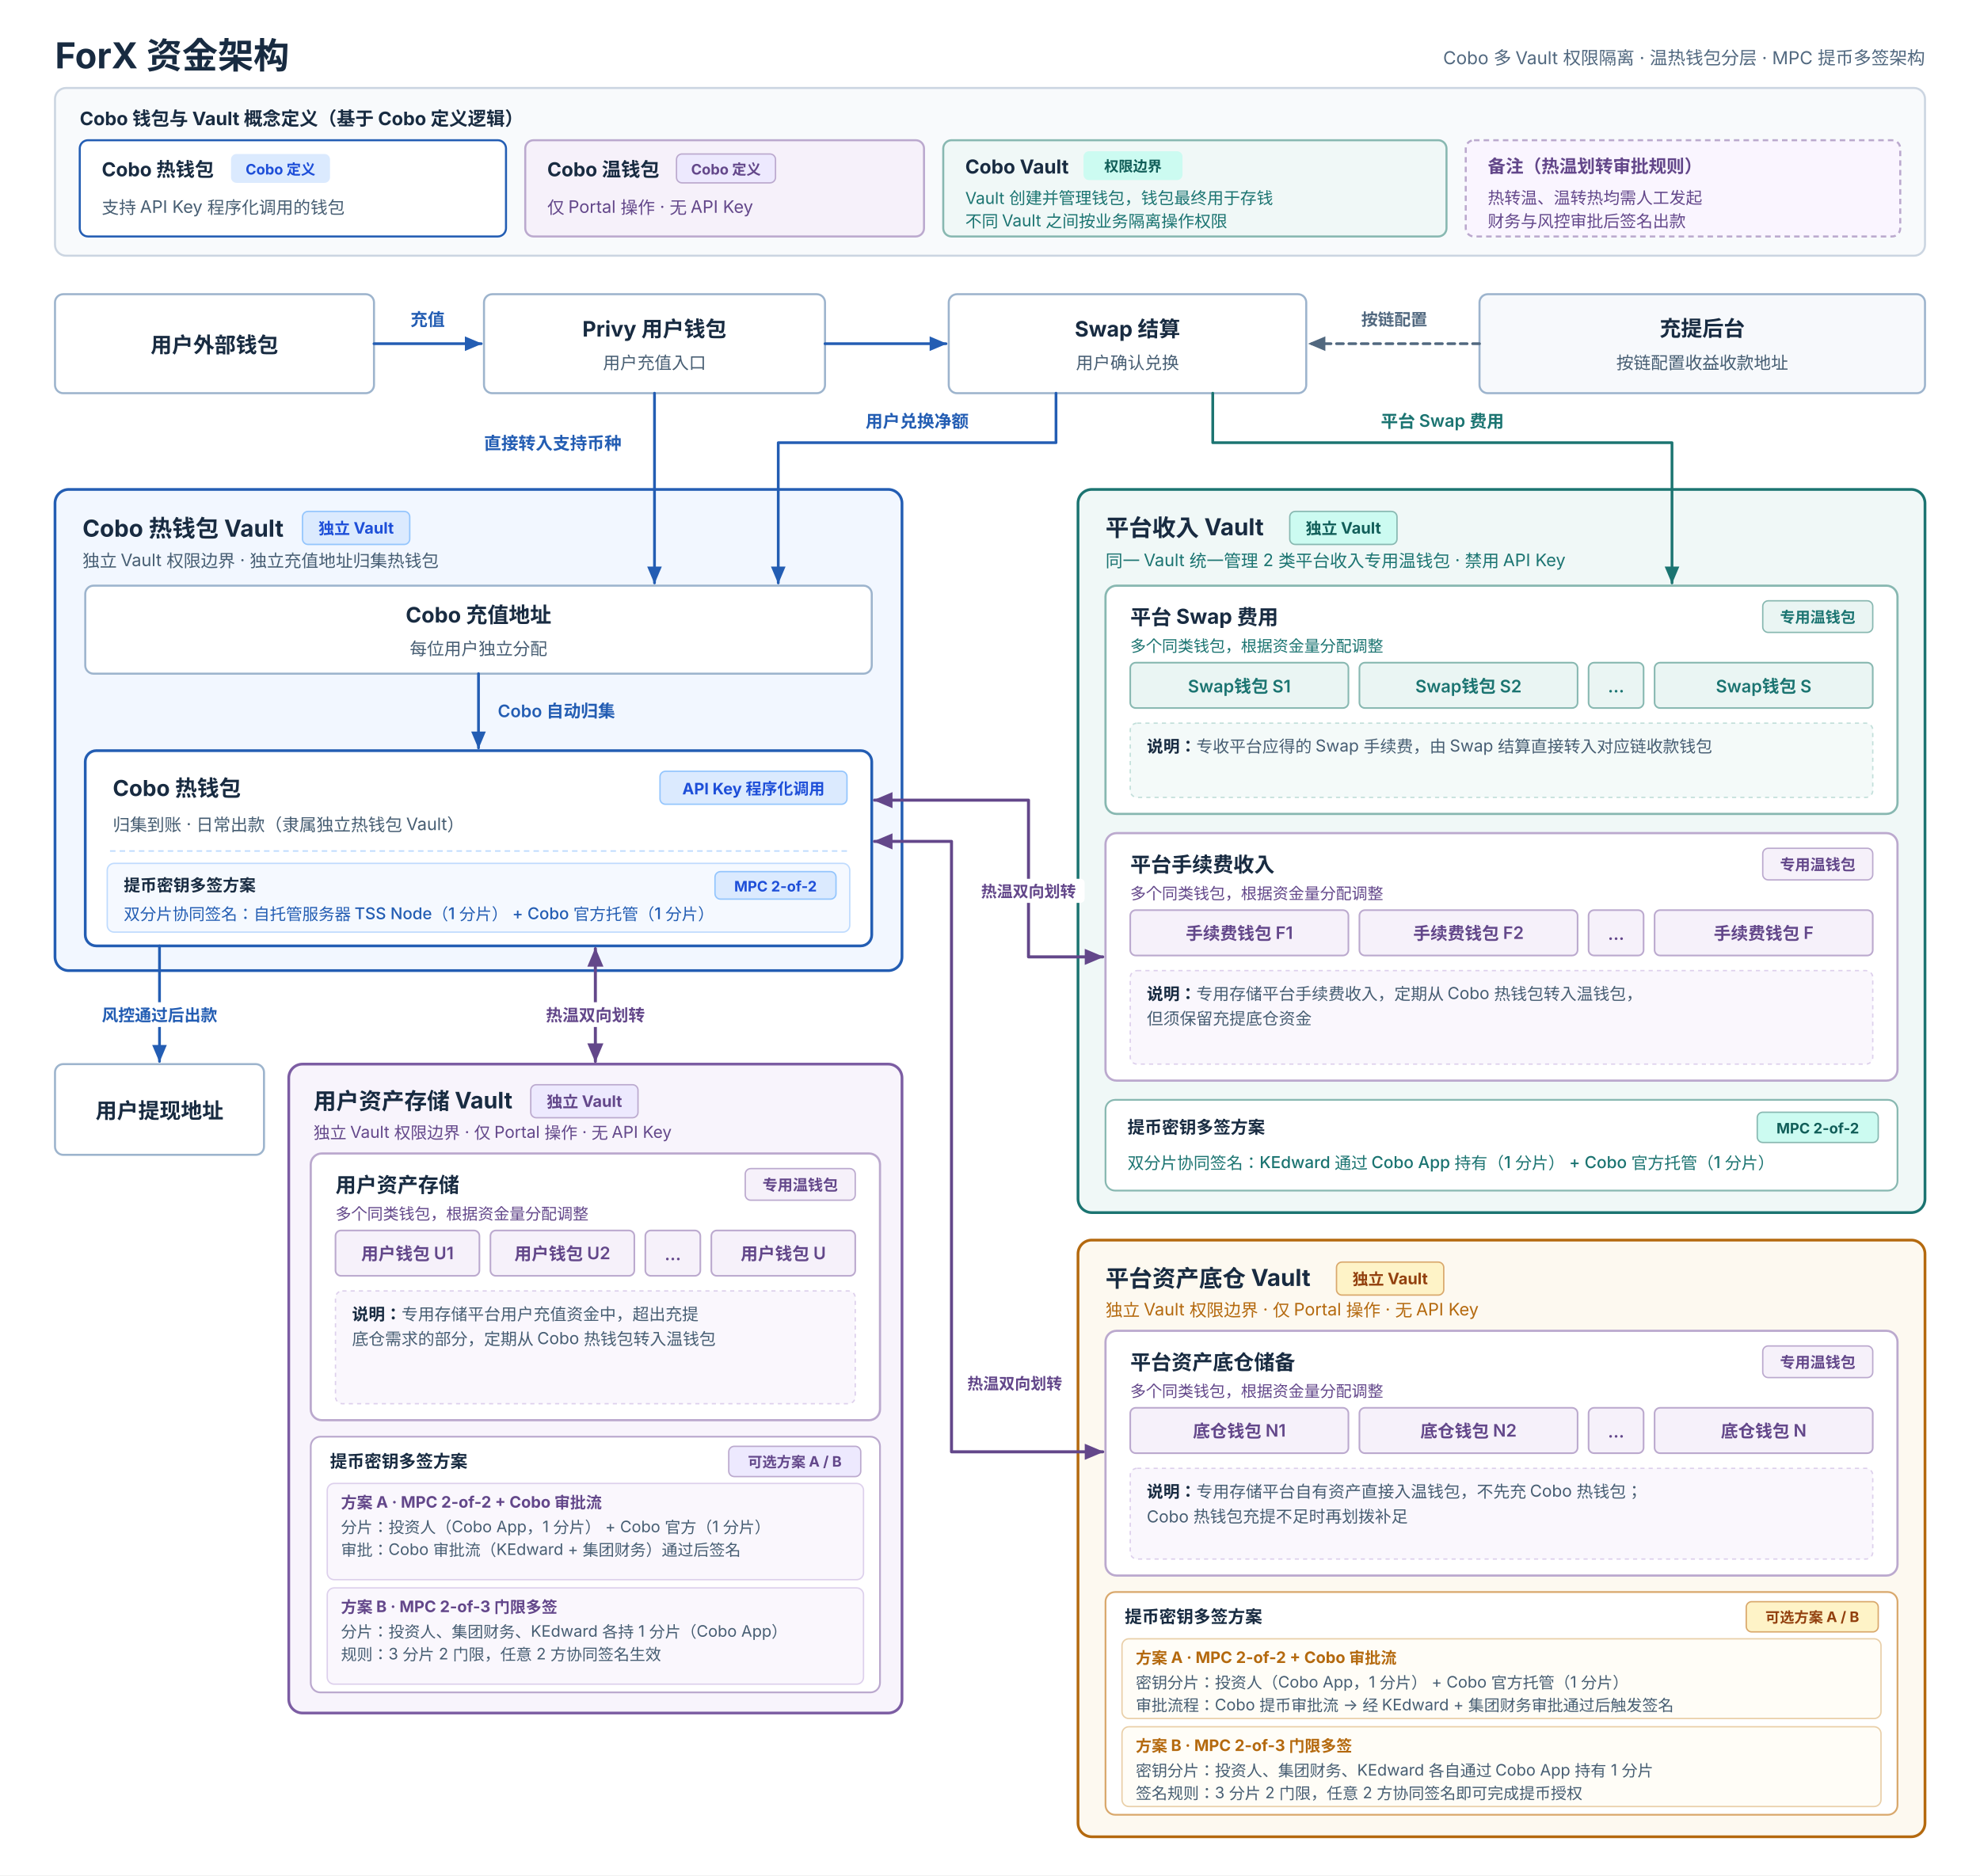
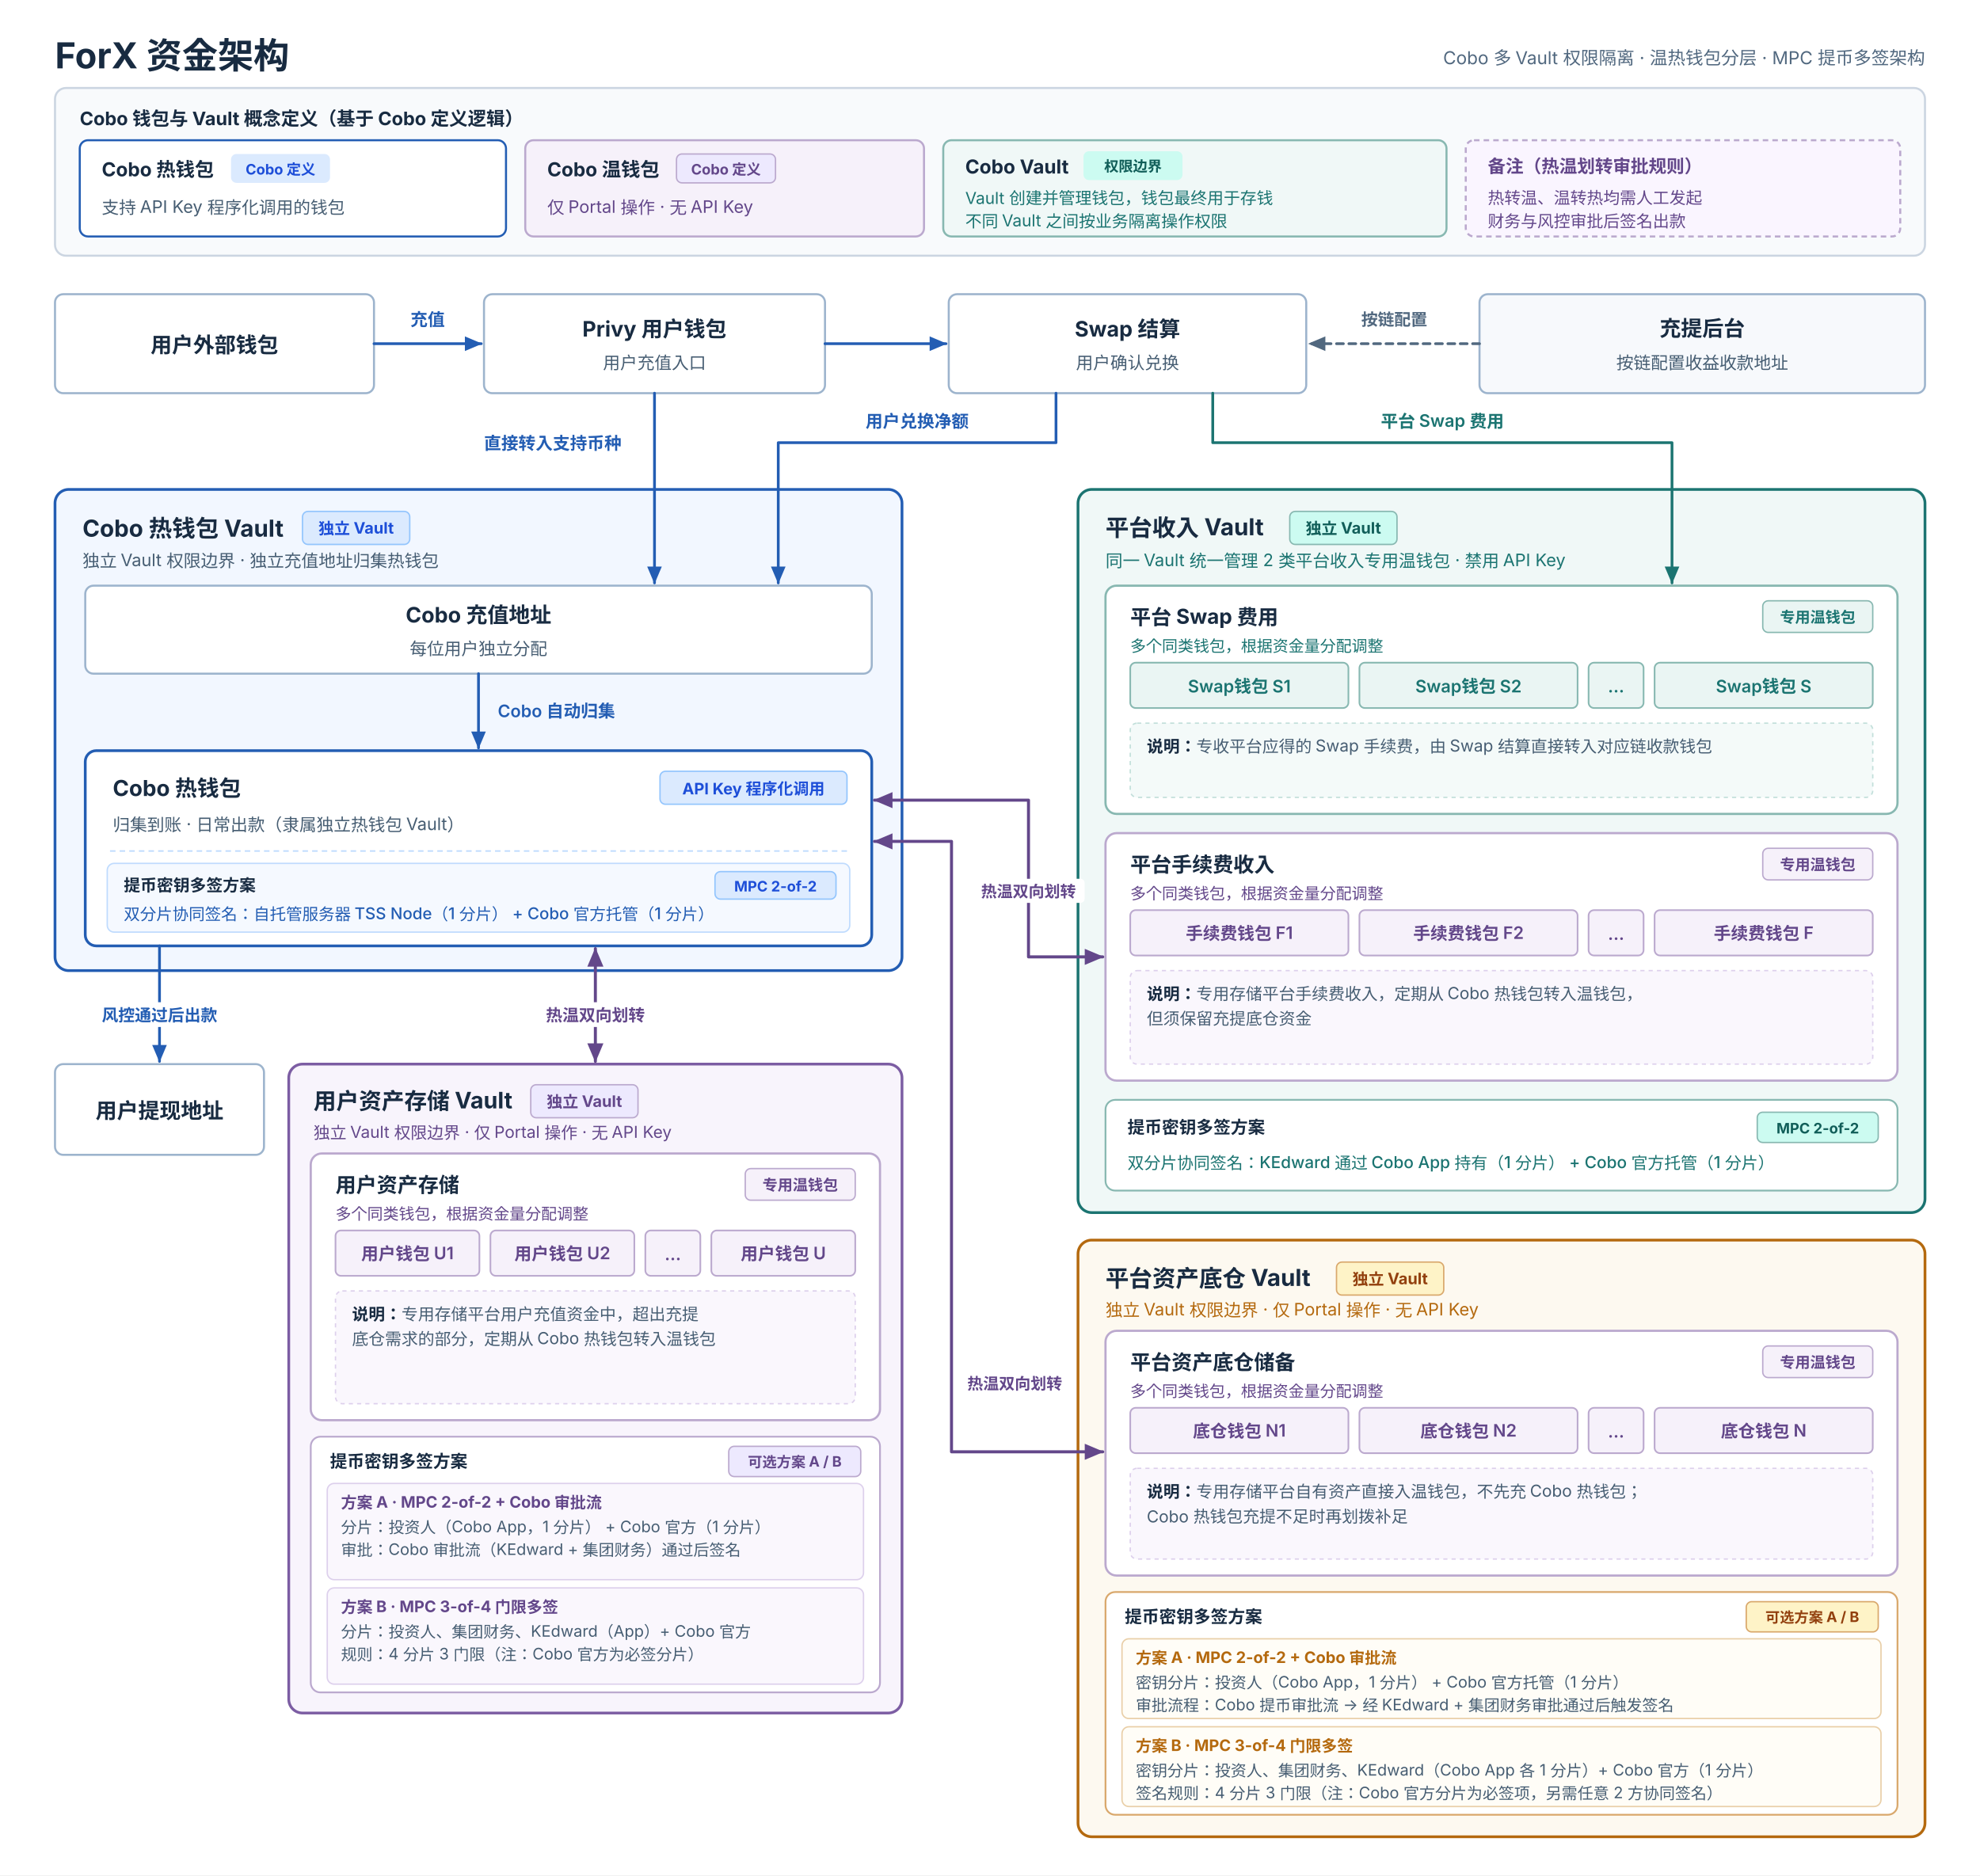
<svg xmlns="http://www.w3.org/2000/svg" viewBox="0 0 1440 1364" width="1440" height="1364" role="img" aria-label="ForX 资金架构图">
  <defs>
    <style>
      text { font-family: "PingFang SC", "Hiragino Sans GB", "Microsoft YaHei", "WenQuanYi Micro Hei", -apple-system, BlinkMacSystemFont, "Segoe UI", sans-serif; }
    </style>
    <marker id="arr-blue" viewBox="0 0 10 10" refX="8.5" refY="5" markerWidth="7" markerHeight="7" orient="auto">
      <path d="M 0 1.2 L 9 5 L 0 8.8 z" fill="#235DB3" />
    </marker>
    <marker id="arr-teal" viewBox="0 0 10 10" refX="8.5" refY="5" markerWidth="7" markerHeight="7" orient="auto">
      <path d="M 0 1.2 L 9 5 L 0 8.8 z" fill="#1B7471" />
    </marker>
    <marker id="arr-slate" viewBox="0 0 10 10" refX="8.5" refY="5" markerWidth="7" markerHeight="7" orient="auto">
      <path d="M 0 1.2 L 9 5 L 0 8.8 z" fill="#51687F" />
    </marker>
    <marker id="arr-purple" viewBox="0 0 10 10" refX="8.5" refY="5" markerWidth="7" markerHeight="7" orient="auto">
      <path d="M 0 1.2 L 9 5 L 0 8.8 z" fill="#63478A" />
    </marker>
    <marker id="arr-purple-start" viewBox="0 0 10 10" refX="1.5" refY="5" markerWidth="7" markerHeight="7" orient="auto">
      <path d="M 10 1.2 L 1 5 L 10 8.8 z" fill="#63478A" />
    </marker>
  </defs>
  <rect x="0" y="0" width="1440" height="1364" fill="#FFFFFF" />
  <text x="40" y="40" font-size="26" fill="#182B41" font-weight="bold" text-anchor="start" dominant-baseline="middle">ForX 资金架构</text>
  <text x="1400" y="42" font-size="13" fill="#51687F" font-weight="normal" text-anchor="end" dominant-baseline="middle">Cobo 多 Vault 权限隔离 · 温热钱包分层 · MPC 提币多签架构</text>
  <rect x="40" y="64" width="1360" height="122" rx="8" ry="8" fill="#F8FAFC" stroke="#CBD5E1" stroke-width="1.5" />
  <text x="58" y="86" font-size="13.5" fill="#182B41" font-weight="bold" text-anchor="start" dominant-baseline="middle">Cobo 钱包与 Vault 概念定义（基于 Cobo 定义逻辑）</text>
  <rect x="58" y="102" width="310" height="70" rx="6" ry="6" fill="#FFFFFF" stroke="#235DB3" stroke-width="1.5" />
  <text x="74" y="123" font-size="14" fill="#182B41" font-weight="bold" text-anchor="start" dominant-baseline="middle">Cobo 热钱包</text>
  <rect x="168" y="112" width="72" height="21" rx="4" fill="#DBEAFE" />
  <text x="204.0" y="123.0" font-size="10.5" fill="#1D4ED8" font-weight="bold" text-anchor="middle" dominant-baseline="middle">Cobo 定义</text>
  <text x="74" y="151" font-size="12.5" fill="#465D72" font-weight="normal" text-anchor="start" dominant-baseline="middle">支持 API Key 程序化调用的钱包</text>
  <rect x="382" y="102" width="290" height="70" rx="6" ry="6" fill="#F6F1FA" stroke="#BBA9CE" stroke-width="1.5" />
  <text x="398" y="123" font-size="14" fill="#182B41" font-weight="bold" text-anchor="start" dominant-baseline="middle">Cobo 温钱包</text>
  <rect x="492" y="112" width="72" height="21" rx="4" fill="#EDE9FE" stroke="#BBA9CE" stroke-width="1" />
  <text x="528.0" y="123.0" font-size="10.5" fill="#63478A" font-weight="bold" text-anchor="middle" dominant-baseline="middle">Cobo 定义</text>
  <text x="398" y="151" font-size="12.5" fill="#63478A" font-weight="normal" text-anchor="start" dominant-baseline="middle">仅 Portal 操作 · 无 API Key</text>
  <rect x="686" y="102" width="366" height="70" rx="6" ry="6" fill="#F0F8F7" stroke="#88B8B1" stroke-width="1.5" />
  <text x="702" y="121" font-size="14" fill="#182B41" font-weight="bold" text-anchor="start" dominant-baseline="middle">Cobo Vault</text>
  <rect x="788" y="110" width="72" height="21" rx="4" fill="#CCFBF1" />
  <text x="824.0" y="121.0" font-size="10.5" fill="#115E59" font-weight="bold" text-anchor="middle" dominant-baseline="middle">权限边界</text>
  <text x="702" y="144" font-size="12" fill="#1B7471" font-weight="normal" text-anchor="start" dominant-baseline="middle">Vault 创建并管理钱包，钱包最终用于存钱</text>
  <text x="702" y="161" font-size="12" fill="#1B7471" font-weight="normal" text-anchor="start" dominant-baseline="middle">不同 Vault 之间按业务隔离操作权限</text>
  <rect x="1066" y="102" width="316" height="70" rx="6" ry="6" fill="#FAF5FF" stroke="#BBA9CE" stroke-width="1.5" stroke-dasharray="4 3" />
  <text x="1082" y="121" font-size="13" fill="#63478A" font-weight="bold" text-anchor="start" dominant-baseline="middle">备注（热温划转审批规则）</text>
  <text x="1082" y="144" font-size="12" fill="#63478A" font-weight="normal" text-anchor="start" dominant-baseline="middle">热转温、温转热均需人工发起</text>
  <text x="1082" y="161" font-size="12" fill="#63478A" font-weight="normal" text-anchor="start" dominant-baseline="middle">财务与风控审批后签名出款</text>
  <rect x="40" y="214" width="232" height="72" rx="6" ry="6" fill="#FFFFFF" stroke="#9DB4CD" stroke-width="1.5" />
  <text x="156.0" y="251.0" font-size="15.5" fill="#182B41" font-weight="bold" text-anchor="middle" dominant-baseline="middle">用户外部钱包</text>
  <rect x="352" y="214" width="248" height="72" rx="6" ry="6" fill="#FFFFFF" stroke="#9DB4CD" stroke-width="1.5" />
  <text x="476.0" y="239.0" font-size="15.5" fill="#182B41" font-weight="bold" text-anchor="middle" dominant-baseline="middle">Privy 用户钱包</text>
  <text x="476.0" y="264.0" font-size="12.5" fill="#465D72" font-weight="normal" text-anchor="middle" dominant-baseline="middle">用户充值入口</text>
  <rect x="690" y="214" width="260" height="72" rx="6" ry="6" fill="#FFFFFF" stroke="#9DB4CD" stroke-width="1.5" />
  <text x="820.0" y="239.0" font-size="15.5" fill="#182B41" font-weight="bold" text-anchor="middle" dominant-baseline="middle">Swap 结算</text>
  <text x="820.0" y="264.0" font-size="12.5" fill="#465D72" font-weight="normal" text-anchor="middle" dominant-baseline="middle">用户确认兑换</text>
  <rect x="1076" y="214" width="324" height="72" rx="6" ry="6" fill="#F7F9FC" stroke="#9DB4CD" stroke-width="1.5" />
  <text x="1238.0" y="239.0" font-size="15.5" fill="#182B41" font-weight="bold" text-anchor="middle" dominant-baseline="middle">充提后台</text>
  <text x="1238.0" y="264.0" font-size="12.5" fill="#465D72" font-weight="normal" text-anchor="middle" dominant-baseline="middle">按链配置收益收款地址</text>
  <path d="M 272 250 L 350 250" fill="none" stroke="#235DB3" stroke-width="2.0" stroke-linejoin="round" stroke-linecap="round" marker-end="url(#arr-blue)" />
  <rect x="291.8" y="222.8" width="38.5" height="18.5" rx="3" fill="#FFFFFF" />
  <text x="311" y="232.5" font-size="12.5" fill="#235DB3" font-weight="600" text-anchor="middle" dominant-baseline="middle">充值</text>
  <path d="M 600 250 L 688 250" fill="none" stroke="#235DB3" stroke-width="2.0" stroke-linejoin="round" stroke-linecap="round" marker-end="url(#arr-blue)" />
  <path d="M 1076 250 L 952 250" fill="none" stroke="#51687F" stroke-width="2.0" stroke-linejoin="round" stroke-linecap="round" stroke-dasharray="5 4" marker-end="url(#arr-slate)" />
  <rect x="983.5" y="223.0" width="61.0" height="18.0" rx="3" fill="#FFFFFF" />
  <text x="1014" y="232.5" font-size="12" fill="#51687F" font-weight="600" text-anchor="middle" dominant-baseline="middle">按链配置</text>
  <rect x="40" y="356" width="616" height="350" rx="10" ry="10" fill="#F2F7FF" stroke="#235DB3" stroke-width="2.0" />
  <text x="60" y="384" font-size="17" fill="#182B41" font-weight="bold" text-anchor="start" dominant-baseline="middle">Cobo 热钱包 Vault</text>
  <rect x="220" y="372" width="78" height="24" rx="4" fill="#DBEAFE" stroke="#93C5FD" stroke-width="1" />
  <text x="259.0" y="384.5" font-size="11.5" fill="#1D4ED8" font-weight="bold" text-anchor="middle" dominant-baseline="middle">独立 Vault</text>
  <text x="60" y="408" font-size="12.5" fill="#465D72" font-weight="normal" text-anchor="start" dominant-baseline="middle">独立 Vault 权限边界 · 独立充值地址归集热钱包</text>
  <rect x="62" y="426" width="572" height="64" rx="6" ry="6" fill="#FFFFFF" stroke="#9DB4CD" stroke-width="1.5" />
  <text x="348.0" y="447.0" font-size="15.5" fill="#182B41" font-weight="bold" text-anchor="middle" dominant-baseline="middle">Cobo 充值地址</text>
  <text x="348.0" y="472.0" font-size="12.5" fill="#465D72" font-weight="normal" text-anchor="middle" dominant-baseline="middle">每位用户独立分配</text>
  <rect x="62" y="546" width="572" height="142" rx="8" ry="8" fill="#FFFFFF" stroke="#235DB3" stroke-width="2.0" />
  <text x="82" y="573" font-size="16" fill="#182B41" font-weight="bold" text-anchor="start" dominant-baseline="middle">Cobo 热钱包</text>
  <rect x="480" y="561" width="136" height="24" rx="4" fill="#DBEAFE" stroke="#93C5FD" stroke-width="1" />
  <text x="548.0" y="573.5" font-size="11.5" fill="#1D4ED8" font-weight="bold" text-anchor="middle" dominant-baseline="middle">API Key 程序化调用</text>
  <text x="82" y="600" font-size="12.5" fill="#465D72" font-weight="normal" text-anchor="start" dominant-baseline="middle">归集到账 · 日常出款（隶属独立热钱包 Vault）</text>
  <line x1="80" y1="619" x2="616" y2="619" stroke="#BFDBFE" stroke-width="1.1" stroke-dasharray="4 3" />
  <rect x="78" y="628" width="540" height="50" rx="5" ry="5" fill="#F5F9FF" stroke="#BFDBFE" stroke-width="1.0" />
  <text x="90" y="644" font-size="12" fill="#182B41" font-weight="bold" text-anchor="start" dominant-baseline="middle">提币密钥多签方案</text>
  <rect x="520" y="634" width="88" height="20" rx="4" fill="#DBEAFE" stroke="#93C5FD" stroke-width="1" />
  <text x="564.0" y="644.5" font-size="10.5" fill="#1D4ED8" font-weight="bold" text-anchor="middle" dominant-baseline="middle">MPC 2-of-2</text>
  <text x="90" y="665" font-size="11.8" fill="#235DB3" font-weight="500" text-anchor="start" dominant-baseline="middle">双分片协同签名：自托管服务器 TSS Node（1 分片） + Cobo 官方托管（1 分片）</text>
  <path d="M 348 490 L 348 544" fill="none" stroke="#235DB3" stroke-width="2.0" stroke-linejoin="round" stroke-linecap="round" marker-end="url(#arr-blue)" />
  <text x="362" y="517" font-size="12.5" fill="#235DB3" font-weight="600" text-anchor="start" dominant-baseline="middle">Cobo 自动归集</text>
  <rect x="40" y="774" width="152" height="66" rx="6" ry="6" fill="#FFFFFF" stroke="#9DB4CD" stroke-width="1.5" />
  <text x="116.0" y="808.0" font-size="15.5" fill="#182B41" font-weight="bold" text-anchor="middle" dominant-baseline="middle">用户提现地址</text>
  <rect x="210" y="774" width="446" height="472" rx="10" ry="10" fill="#F8F4FC" stroke="#7C5DA3" stroke-width="2.0" />
  <text x="228" y="801" font-size="16.5" fill="#182B41" font-weight="bold" text-anchor="start" dominant-baseline="middle">用户资产存储 Vault</text>
  <rect x="386" y="789" width="78" height="24" rx="4" fill="#EDE9FE" stroke="#BBA9CE" stroke-width="1" />
  <text x="425.0" y="801.5" font-size="11.5" fill="#63478A" font-weight="bold" text-anchor="middle" dominant-baseline="middle">独立 Vault</text>
  <text x="228" y="824" font-size="12" fill="#63478A" font-weight="normal" text-anchor="start" dominant-baseline="middle">独立 Vault 权限边界 · 仅 Portal 操作 · 无 API Key</text>
  <rect x="226" y="839" width="414" height="194" rx="8" ry="8" fill="#FFFFFF" stroke="#BBA9CE" stroke-width="1.6" />
  <text x="244" y="862" font-size="15" fill="#182B41" font-weight="bold" text-anchor="start" dominant-baseline="middle">用户资产存储</text>
  <rect x="542" y="850" width="80" height="23" rx="4" fill="#F6F1FA" stroke="#BBA9CE" stroke-width="1" />
  <text x="582.0" y="862.0" font-size="11" fill="#63478A" font-weight="bold" text-anchor="middle" dominant-baseline="middle">专用温钱包</text>
  <text x="244" y="883" font-size="11.5" fill="#63478A" font-weight="normal" text-anchor="start" dominant-baseline="middle">多个同类钱包，根据资金量分配调整</text>
  <rect x="244" y="895" width="104.667" height="33" rx="4" ry="4" fill="#F6F1FA" stroke="#BBA9CE" stroke-width="1.2" />
  <text x="296.333" y="912.0" font-size="12.5" fill="#63478A" font-weight="600" text-anchor="middle" dominant-baseline="middle">用户钱包 U1</text>
  <rect x="356.667" y="895" width="104.667" height="33" rx="4" ry="4" fill="#F6F1FA" stroke="#BBA9CE" stroke-width="1.2" />
  <text x="409.0" y="912.0" font-size="12.5" fill="#63478A" font-weight="600" text-anchor="middle" dominant-baseline="middle">用户钱包 U2</text>
  <rect x="469.333" y="895" width="40" height="33" rx="4" ry="4" fill="#F6F1FA" stroke="#BBA9CE" stroke-width="1.2" />
  <text x="489.333" y="912.0" font-size="12.5" fill="#63478A" font-weight="600" text-anchor="middle" dominant-baseline="middle">…</text>
  <rect x="517.333" y="895" width="104.667" height="33" rx="4" ry="4" fill="#F6F1FA" stroke="#BBA9CE" stroke-width="1.2" />
  <text x="569.667" y="912.0" font-size="12.5" fill="#63478A" font-weight="600" text-anchor="middle" dominant-baseline="middle">用户钱包 U</text>
  <rect x="244" y="939" width="378" height="82" rx="5" ry="5" fill="#FAF7FD" stroke="#DDD0EC" stroke-width="1.0" stroke-dasharray="3 3" />
  <text x="256" y="956" font-size="12" fill="#182B41" font-weight="bold" text-anchor="start" dominant-baseline="middle">说明：</text>
  <text x="292" y="956" font-size="12" fill="#465D72" font-weight="normal" text-anchor="start" dominant-baseline="middle">专用存储平台用户充值资金中，超出充提</text>
  <text x="256" y="974" font-size="12" fill="#465D72" font-weight="normal" text-anchor="start" dominant-baseline="middle">底仓需求的部分，定期从 Cobo 热钱包转入温钱包</text>
  <rect x="226" y="1045" width="414" height="186" rx="7" ry="7" fill="#FFFFFF" stroke="#BBA9CE" stroke-width="1.3" />
  <text x="240" y="1063" font-size="12.5" fill="#182B41" font-weight="bold" text-anchor="start" dominant-baseline="middle">提币密钥多签方案</text>
  <rect x="530" y="1052" width="96" height="22" rx="4" fill="#EDE9FE" stroke="#BBA9CE" stroke-width="1" />
  <text x="578.0" y="1063.5" font-size="10.5" fill="#63478A" font-weight="bold" text-anchor="middle" dominant-baseline="middle">可选方案 A / B</text>
  <rect x="238" y="1079.0" width="390" height="70.0" rx="5" ry="5" fill="#FAF7FD" stroke="#DDD0EC" stroke-width="1.0" />
  <text x="248" y="1093.0" font-size="11.5" fill="#63478A" font-weight="bold" text-anchor="start" dominant-baseline="middle">方案 A · MPC 2-of-2 + Cobo 审批流</text>
  <text x="248" y="1111.0" font-size="11.5" fill="#465D72" font-weight="normal" text-anchor="start" dominant-baseline="middle">分片：投资人（Cobo App，1 分片） + Cobo 官方（1 分片）</text>
  <text x="248" y="1127.5" font-size="11.5" fill="#465D72" font-weight="normal" text-anchor="start" dominant-baseline="middle">审批：Cobo 审批流（KEdward + 集团财务）通过后签名</text>
  <rect x="238" y="1155.0" width="390" height="70.0" rx="5" ry="5" fill="#FAF7FD" stroke="#DDD0EC" stroke-width="1.0" />
-   <text x="248" y="1169.0" font-size="11.5" fill="#63478A" font-weight="bold" text-anchor="start" dominant-baseline="middle">方案 B · MPC 2-of-3 门限多签</text>
-   <text x="248" y="1187.0" font-size="11.5" fill="#465D72" font-weight="normal" text-anchor="start" dominant-baseline="middle">分片：投资人、集团财务、KEdward 各持 1 分片（Cobo App）</text>
-   <text x="248" y="1203.5" font-size="11.5" fill="#465D72" font-weight="normal" text-anchor="start" dominant-baseline="middle">规则：3 分片 2 门限，任意 2 方协同签名生效</text>
+   <text x="248" y="1169.0" font-size="11.5" fill="#63478A" font-weight="bold" text-anchor="start" dominant-baseline="middle">方案 B · MPC 3-of-4 门限多签</text>
+   <text x="248" y="1187.0" font-size="11.5" fill="#465D72" font-weight="normal" text-anchor="start" dominant-baseline="middle">分片：投资人、集团财务、KEdward（App）+ Cobo 官方</text>
+   <text x="248" y="1203.5" font-size="11.5" fill="#465D72" font-weight="normal" text-anchor="start" dominant-baseline="middle">规则：4 分片 3 门限（注：Cobo 官方为必签分片）</text>
  <path d="M 116 688 L 116 772" fill="none" stroke="#235DB3" stroke-width="2.0" stroke-linejoin="round" stroke-linecap="round" marker-end="url(#arr-blue)" />
  <rect x="67.8" y="729.0" width="96.3" height="18.0" rx="3" fill="#FFFFFF" />
  <text x="116" y="738.5" font-size="12" fill="#235DB3" font-weight="600" text-anchor="middle" dominant-baseline="middle">风控通过后出款</text>
  <path d="M 433 690 L 433 772" fill="none" stroke="#63478A" stroke-width="2.2" stroke-linejoin="round" stroke-linecap="round" marker-start="url(#arr-purple-start)" marker-end="url(#arr-purple)" />
  <rect x="390.7" y="729.0" width="84.6" height="18.0" rx="3" fill="#FFFFFF" />
  <text x="433" y="738.5" font-size="12" fill="#63478A" font-weight="600" text-anchor="middle" dominant-baseline="middle">热温双向划转</text>
  <rect x="784" y="356" width="616" height="526" rx="10" ry="10" fill="#F0F8F7" stroke="#1B7471" stroke-width="2.0" />
  <text x="804" y="384" font-size="17" fill="#182B41" font-weight="bold" text-anchor="start" dominant-baseline="middle">平台收入 Vault</text>
  <rect x="938" y="372" width="78" height="24" rx="4" fill="#CCFBF1" stroke="#88B8B1" stroke-width="1" />
  <text x="977.0" y="384.5" font-size="11.5" fill="#115E59" font-weight="bold" text-anchor="middle" dominant-baseline="middle">独立 Vault</text>
  <text x="804" y="408" font-size="12.5" fill="#1B7471" font-weight="normal" text-anchor="start" dominant-baseline="middle">同一 Vault 统一管理 2 类平台收入专用温钱包 · 禁用 API Key</text>
  <rect x="804" y="426" width="576" height="166" rx="8" ry="8" fill="#FFFFFF" stroke="#88B8B1" stroke-width="1.6" />
  <text x="822" y="449" font-size="15" fill="#182B41" font-weight="bold" text-anchor="start" dominant-baseline="middle">平台 Swap 费用</text>
  <rect x="1282" y="437" width="80" height="23" rx="4" fill="#EAF5F3" stroke="#88B8B1" stroke-width="1" />
  <text x="1322.0" y="449.0" font-size="11" fill="#1B7471" font-weight="bold" text-anchor="middle" dominant-baseline="middle">专用温钱包</text>
  <text x="822" y="470" font-size="11.5" fill="#1B7471" font-weight="normal" text-anchor="start" dominant-baseline="middle">多个同类钱包，根据资金量分配调整</text>
  <rect x="822" y="482" width="158.667" height="33" rx="4" ry="4" fill="#EAF5F3" stroke="#88B8B1" stroke-width="1.2" />
  <text x="901.333" y="499.0" font-size="12.5" fill="#1B7471" font-weight="600" text-anchor="middle" dominant-baseline="middle">Swap钱包 S1</text>
  <rect x="988.667" y="482" width="158.667" height="33" rx="4" ry="4" fill="#EAF5F3" stroke="#88B8B1" stroke-width="1.2" />
  <text x="1068.0" y="499.0" font-size="12.5" fill="#1B7471" font-weight="600" text-anchor="middle" dominant-baseline="middle">Swap钱包 S2</text>
  <rect x="1155.333" y="482" width="40" height="33" rx="4" ry="4" fill="#EAF5F3" stroke="#88B8B1" stroke-width="1.2" />
  <text x="1175.333" y="499.0" font-size="12.5" fill="#1B7471" font-weight="600" text-anchor="middle" dominant-baseline="middle">…</text>
  <rect x="1203.333" y="482" width="158.667" height="33" rx="4" ry="4" fill="#EAF5F3" stroke="#88B8B1" stroke-width="1.2" />
  <text x="1282.667" y="499.0" font-size="12.5" fill="#1B7471" font-weight="600" text-anchor="middle" dominant-baseline="middle">Swap钱包 S</text>
  <rect x="822" y="526" width="540" height="54" rx="5" ry="5" fill="#F4FAF9" stroke="#C2DFDA" stroke-width="1.0" stroke-dasharray="3 3" />
  <text x="834" y="543" font-size="12" fill="#182B41" font-weight="bold" text-anchor="start" dominant-baseline="middle">说明：</text>
  <text x="870" y="543" font-size="12" fill="#465D72" font-weight="normal" text-anchor="start" dominant-baseline="middle">专收平台应得的 Swap 手续费，由 Swap 结算直接转入对应链收款钱包</text>
  <rect x="804" y="606" width="576" height="180" rx="8" ry="8" fill="#FFFFFF" stroke="#BBA9CE" stroke-width="1.6" />
  <text x="822" y="629" font-size="15" fill="#182B41" font-weight="bold" text-anchor="start" dominant-baseline="middle">平台手续费收入</text>
  <rect x="1282" y="617" width="80" height="23" rx="4" fill="#F6F1FA" stroke="#BBA9CE" stroke-width="1" />
  <text x="1322.0" y="629.0" font-size="11" fill="#63478A" font-weight="bold" text-anchor="middle" dominant-baseline="middle">专用温钱包</text>
  <text x="822" y="650" font-size="11.5" fill="#63478A" font-weight="normal" text-anchor="start" dominant-baseline="middle">多个同类钱包，根据资金量分配调整</text>
  <rect x="822" y="662" width="158.667" height="33" rx="4" ry="4" fill="#F6F1FA" stroke="#BBA9CE" stroke-width="1.2" />
  <text x="901.333" y="679.0" font-size="12.5" fill="#63478A" font-weight="600" text-anchor="middle" dominant-baseline="middle">手续费钱包 F1</text>
  <rect x="988.667" y="662" width="158.667" height="33" rx="4" ry="4" fill="#F6F1FA" stroke="#BBA9CE" stroke-width="1.2" />
  <text x="1068.0" y="679.0" font-size="12.5" fill="#63478A" font-weight="600" text-anchor="middle" dominant-baseline="middle">手续费钱包 F2</text>
  <rect x="1155.333" y="662" width="40" height="33" rx="4" ry="4" fill="#F6F1FA" stroke="#BBA9CE" stroke-width="1.2" />
  <text x="1175.333" y="679.0" font-size="12.5" fill="#63478A" font-weight="600" text-anchor="middle" dominant-baseline="middle">…</text>
  <rect x="1203.333" y="662" width="158.667" height="33" rx="4" ry="4" fill="#F6F1FA" stroke="#BBA9CE" stroke-width="1.2" />
  <text x="1282.667" y="679.0" font-size="12.5" fill="#63478A" font-weight="600" text-anchor="middle" dominant-baseline="middle">手续费钱包 F</text>
  <rect x="822" y="706" width="540" height="68" rx="5" ry="5" fill="#FAF7FD" stroke="#DDD0EC" stroke-width="1.0" stroke-dasharray="3 3" />
  <text x="834" y="723" font-size="12" fill="#182B41" font-weight="bold" text-anchor="start" dominant-baseline="middle">说明：</text>
  <text x="870" y="723" font-size="12" fill="#465D72" font-weight="normal" text-anchor="start" dominant-baseline="middle">专用存储平台手续费收入，定期从 Cobo 热钱包转入温钱包，</text>
  <text x="834" y="741" font-size="12" fill="#465D72" font-weight="normal" text-anchor="start" dominant-baseline="middle">但须保留充提底仓资金</text>
  <rect x="804" y="800" width="576" height="66" rx="7" ry="7" fill="#FFFFFF" stroke="#88B8B1" stroke-width="1.3" />
  <text x="820" y="820" font-size="12.5" fill="#182B41" font-weight="bold" text-anchor="start" dominant-baseline="middle">提币密钥多签方案</text>
  <rect x="1278" y="809" width="88" height="22" rx="4" fill="#CCFBF1" stroke="#88B8B1" stroke-width="1" />
  <text x="1322.0" y="820.5" font-size="10.5" fill="#115E59" font-weight="bold" text-anchor="middle" dominant-baseline="middle">MPC 2-of-2</text>
  <text x="820" y="846" font-size="12" fill="#1B7471" font-weight="500" text-anchor="start" dominant-baseline="middle">双分片协同签名：KEdward 通过 Cobo App 持有（1 分片） + Cobo 官方托管（1 分片）</text>
  <rect x="784" y="902" width="616" height="434" rx="10" ry="10" fill="#FDF9F0" stroke="#B4690E" stroke-width="2.0" />
  <text x="804" y="930" font-size="17" fill="#182B41" font-weight="bold" text-anchor="start" dominant-baseline="middle">平台资产底仓 Vault</text>
  <rect x="972" y="918" width="78" height="24" rx="4" fill="#FEF3C7" stroke="#D9A86C" stroke-width="1" />
  <text x="1011.0" y="930.5" font-size="11.5" fill="#92400E" font-weight="bold" text-anchor="middle" dominant-baseline="middle">独立 Vault</text>
  <text x="804" y="953" font-size="12.5" fill="#B4690E" font-weight="normal" text-anchor="start" dominant-baseline="middle">独立 Vault 权限边界 · 仅 Portal 操作 · 无 API Key</text>
  <rect x="804" y="968" width="576" height="178" rx="8" ry="8" fill="#FFFFFF" stroke="#BBA9CE" stroke-width="1.6" />
  <text x="822" y="991" font-size="15" fill="#182B41" font-weight="bold" text-anchor="start" dominant-baseline="middle">平台资产底仓储备</text>
  <rect x="1282" y="979" width="80" height="23" rx="4" fill="#F6F1FA" stroke="#BBA9CE" stroke-width="1" />
  <text x="1322.0" y="991.0" font-size="11" fill="#63478A" font-weight="bold" text-anchor="middle" dominant-baseline="middle">专用温钱包</text>
  <text x="822" y="1012" font-size="11.5" fill="#63478A" font-weight="normal" text-anchor="start" dominant-baseline="middle">多个同类钱包，根据资金量分配调整</text>
  <rect x="822" y="1024" width="158.667" height="33" rx="4" ry="4" fill="#F6F1FA" stroke="#BBA9CE" stroke-width="1.2" />
  <text x="901.333" y="1041.0" font-size="12.5" fill="#63478A" font-weight="600" text-anchor="middle" dominant-baseline="middle">底仓钱包 N1</text>
  <rect x="988.667" y="1024" width="158.667" height="33" rx="4" ry="4" fill="#F6F1FA" stroke="#BBA9CE" stroke-width="1.2" />
  <text x="1068.0" y="1041.0" font-size="12.5" fill="#63478A" font-weight="600" text-anchor="middle" dominant-baseline="middle">底仓钱包 N2</text>
  <rect x="1155.333" y="1024" width="40" height="33" rx="4" ry="4" fill="#F6F1FA" stroke="#BBA9CE" stroke-width="1.2" />
  <text x="1175.333" y="1041.0" font-size="12.5" fill="#63478A" font-weight="600" text-anchor="middle" dominant-baseline="middle">…</text>
  <rect x="1203.333" y="1024" width="158.667" height="33" rx="4" ry="4" fill="#F6F1FA" stroke="#BBA9CE" stroke-width="1.2" />
  <text x="1282.667" y="1041.0" font-size="12.5" fill="#63478A" font-weight="600" text-anchor="middle" dominant-baseline="middle">底仓钱包 N</text>
  <rect x="822" y="1068" width="540" height="66" rx="5" ry="5" fill="#FAF7FD" stroke="#DDD0EC" stroke-width="1.0" stroke-dasharray="3 3" />
  <text x="834" y="1085" font-size="12" fill="#182B41" font-weight="bold" text-anchor="start" dominant-baseline="middle">说明：</text>
  <text x="870" y="1085" font-size="12" fill="#465D72" font-weight="normal" text-anchor="start" dominant-baseline="middle">专用存储平台自有资产直接入温钱包，不先充 Cobo 热钱包；</text>
  <text x="834" y="1103" font-size="12" fill="#465D72" font-weight="normal" text-anchor="start" dominant-baseline="middle">Cobo 热钱包充提不足时再划拨补足</text>
  <rect x="804" y="1158" width="576" height="162" rx="7" ry="7" fill="#FFFFFF" stroke="#D9A86C" stroke-width="1.3" />
  <text x="818" y="1176" font-size="12.5" fill="#182B41" font-weight="bold" text-anchor="start" dominant-baseline="middle">提币密钥多签方案</text>
  <rect x="1270" y="1165" width="96" height="22" rx="4" fill="#FEF3C7" stroke="#D9A86C" stroke-width="1" />
  <text x="1318.0" y="1176.5" font-size="10.5" fill="#92400E" font-weight="bold" text-anchor="middle" dominant-baseline="middle">可选方案 A / B</text>
  <rect x="816" y="1192.0" width="552" height="58.0" rx="5" ry="5" fill="#FFFDF7" stroke="#E9CFA8" stroke-width="1.0" />
  <text x="826" y="1206.0" font-size="11.5" fill="#B4690E" font-weight="bold" text-anchor="start" dominant-baseline="middle">方案 A · MPC 2-of-2 + Cobo 审批流</text>
  <text x="826" y="1224.0" font-size="11.5" fill="#465D72" font-weight="normal" text-anchor="start" dominant-baseline="middle">密钥分片：投资人（Cobo App，1 分片） + Cobo 官方托管（1 分片）</text>
  <text x="826" y="1240.5" font-size="11.5" fill="#465D72" font-weight="normal" text-anchor="start" dominant-baseline="middle">审批流程：Cobo 提币审批流 → 经 KEdward + 集团财务审批通过后触发签名</text>
  <rect x="816" y="1256.0" width="552" height="58.0" rx="5" ry="5" fill="#FFFDF7" stroke="#E9CFA8" stroke-width="1.0" />
-   <text x="826" y="1270.0" font-size="11.5" fill="#B4690E" font-weight="bold" text-anchor="start" dominant-baseline="middle">方案 B · MPC 2-of-3 门限多签</text>
-   <text x="826" y="1288.0" font-size="11.5" fill="#465D72" font-weight="normal" text-anchor="start" dominant-baseline="middle">密钥分片：投资人、集团财务、KEdward 各自通过 Cobo App 持有 1 分片</text>
-   <text x="826" y="1304.5" font-size="11.5" fill="#465D72" font-weight="normal" text-anchor="start" dominant-baseline="middle">签名规则：3 分片 2 门限，任意 2 方协同签名即可完成提币授权</text>
+   <text x="826" y="1270.0" font-size="11.5" fill="#B4690E" font-weight="bold" text-anchor="start" dominant-baseline="middle">方案 B · MPC 3-of-4 门限多签</text>
+   <text x="826" y="1288.0" font-size="11.5" fill="#465D72" font-weight="normal" text-anchor="start" dominant-baseline="middle">密钥分片：投资人、集团财务、KEdward（Cobo App 各 1 分片）+ Cobo 官方（1 分片）</text>
+   <text x="826" y="1304.5" font-size="11.5" fill="#465D72" font-weight="normal" text-anchor="start" dominant-baseline="middle">签名规则：4 分片 3 门限（注：Cobo 官方分片为必签项，另需任意 2 方协同签名）</text>
  <path d="M 476 286 L 476 424" fill="none" stroke="#235DB3" stroke-width="2.0" stroke-linejoin="round" stroke-linecap="round" marker-end="url(#arr-blue)" />
  <rect x="346.0" y="312.8" width="112.0" height="18.5" rx="3" fill="#FFFFFF" />
  <text x="402" y="322.5" font-size="12.5" fill="#235DB3" font-weight="600" text-anchor="middle" dominant-baseline="middle">直接转入支持币种</text>
  <path d="M 768 286 L 768 322 L 566 322 L 566 424" fill="none" stroke="#235DB3" stroke-width="2.0" stroke-linejoin="round" stroke-linecap="round" marker-end="url(#arr-blue)" />
  <rect x="623.2" y="296.8" width="87.5" height="18.5" rx="3" fill="#FFFFFF" />
  <text x="667" y="306.5" font-size="12.5" fill="#235DB3" font-weight="600" text-anchor="middle" dominant-baseline="middle">用户兑换净额</text>
  <path d="M 882 286 L 882 322 L 1216 322 L 1216 424" fill="none" stroke="#1B7471" stroke-width="2.0" stroke-linejoin="round" stroke-linecap="round" marker-end="url(#arr-teal)" />
  <rect x="996.5" y="296.8" width="105.0" height="18.5" rx="3" fill="#FFFFFF" />
  <text x="1049" y="306.5" font-size="12.5" fill="#1B7471" font-weight="600" text-anchor="middle" dominant-baseline="middle">平台 Swap 费用</text>
  <path d="M 636 582 L 748 582 L 748 696 L 802 696" fill="none" stroke="#63478A" stroke-width="2.2" stroke-linejoin="round" stroke-linecap="round" marker-start="url(#arr-purple-start)" marker-end="url(#arr-purple)" />
  <path d="M 636 612 L 692 612 L 692 1056 L 802 1056" fill="none" stroke="#63478A" stroke-width="2.2" stroke-linejoin="round" stroke-linecap="round" marker-start="url(#arr-purple-start)" marker-end="url(#arr-purple)" />
  <rect x="707.2" y="639.2" width="81.6" height="17.5" rx="3" fill="#FFFFFF" />
  <text x="748" y="648.5" font-size="11.5" fill="#63478A" font-weight="600" text-anchor="middle" dominant-baseline="middle">热温双向划转</text>
  <rect x="697.2" y="997.2" width="81.6" height="17.5" rx="3" fill="#FFFFFF" />
  <text x="738" y="1006.5" font-size="11.5" fill="#63478A" font-weight="600" text-anchor="middle" dominant-baseline="middle">热温双向划转</text>
</svg>
